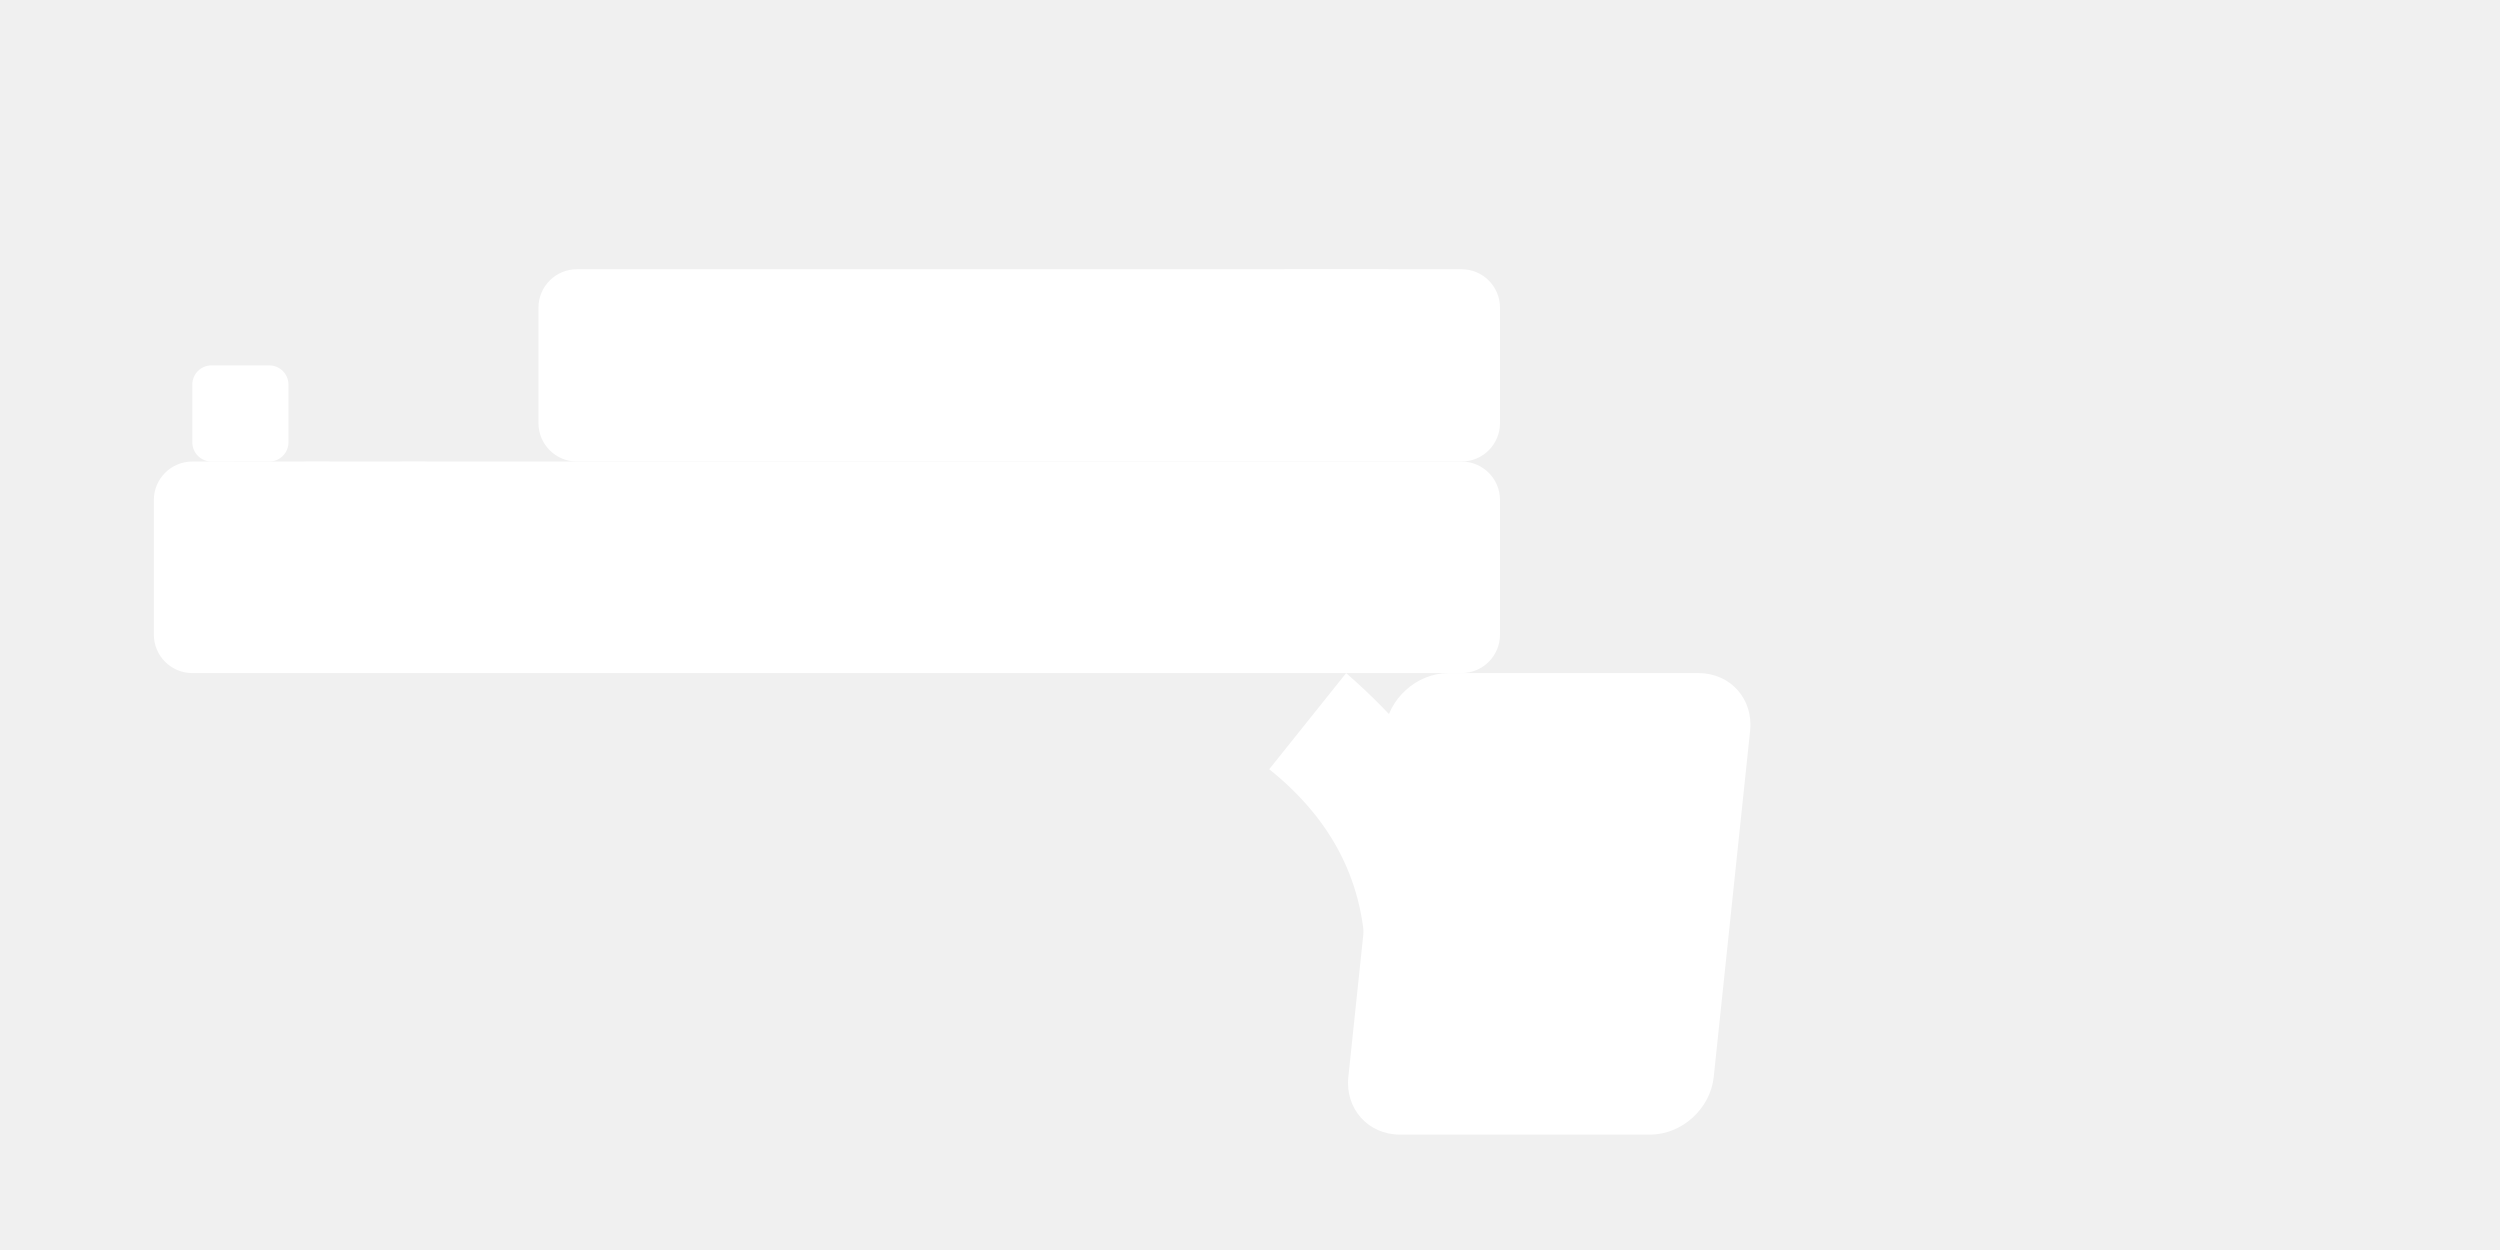
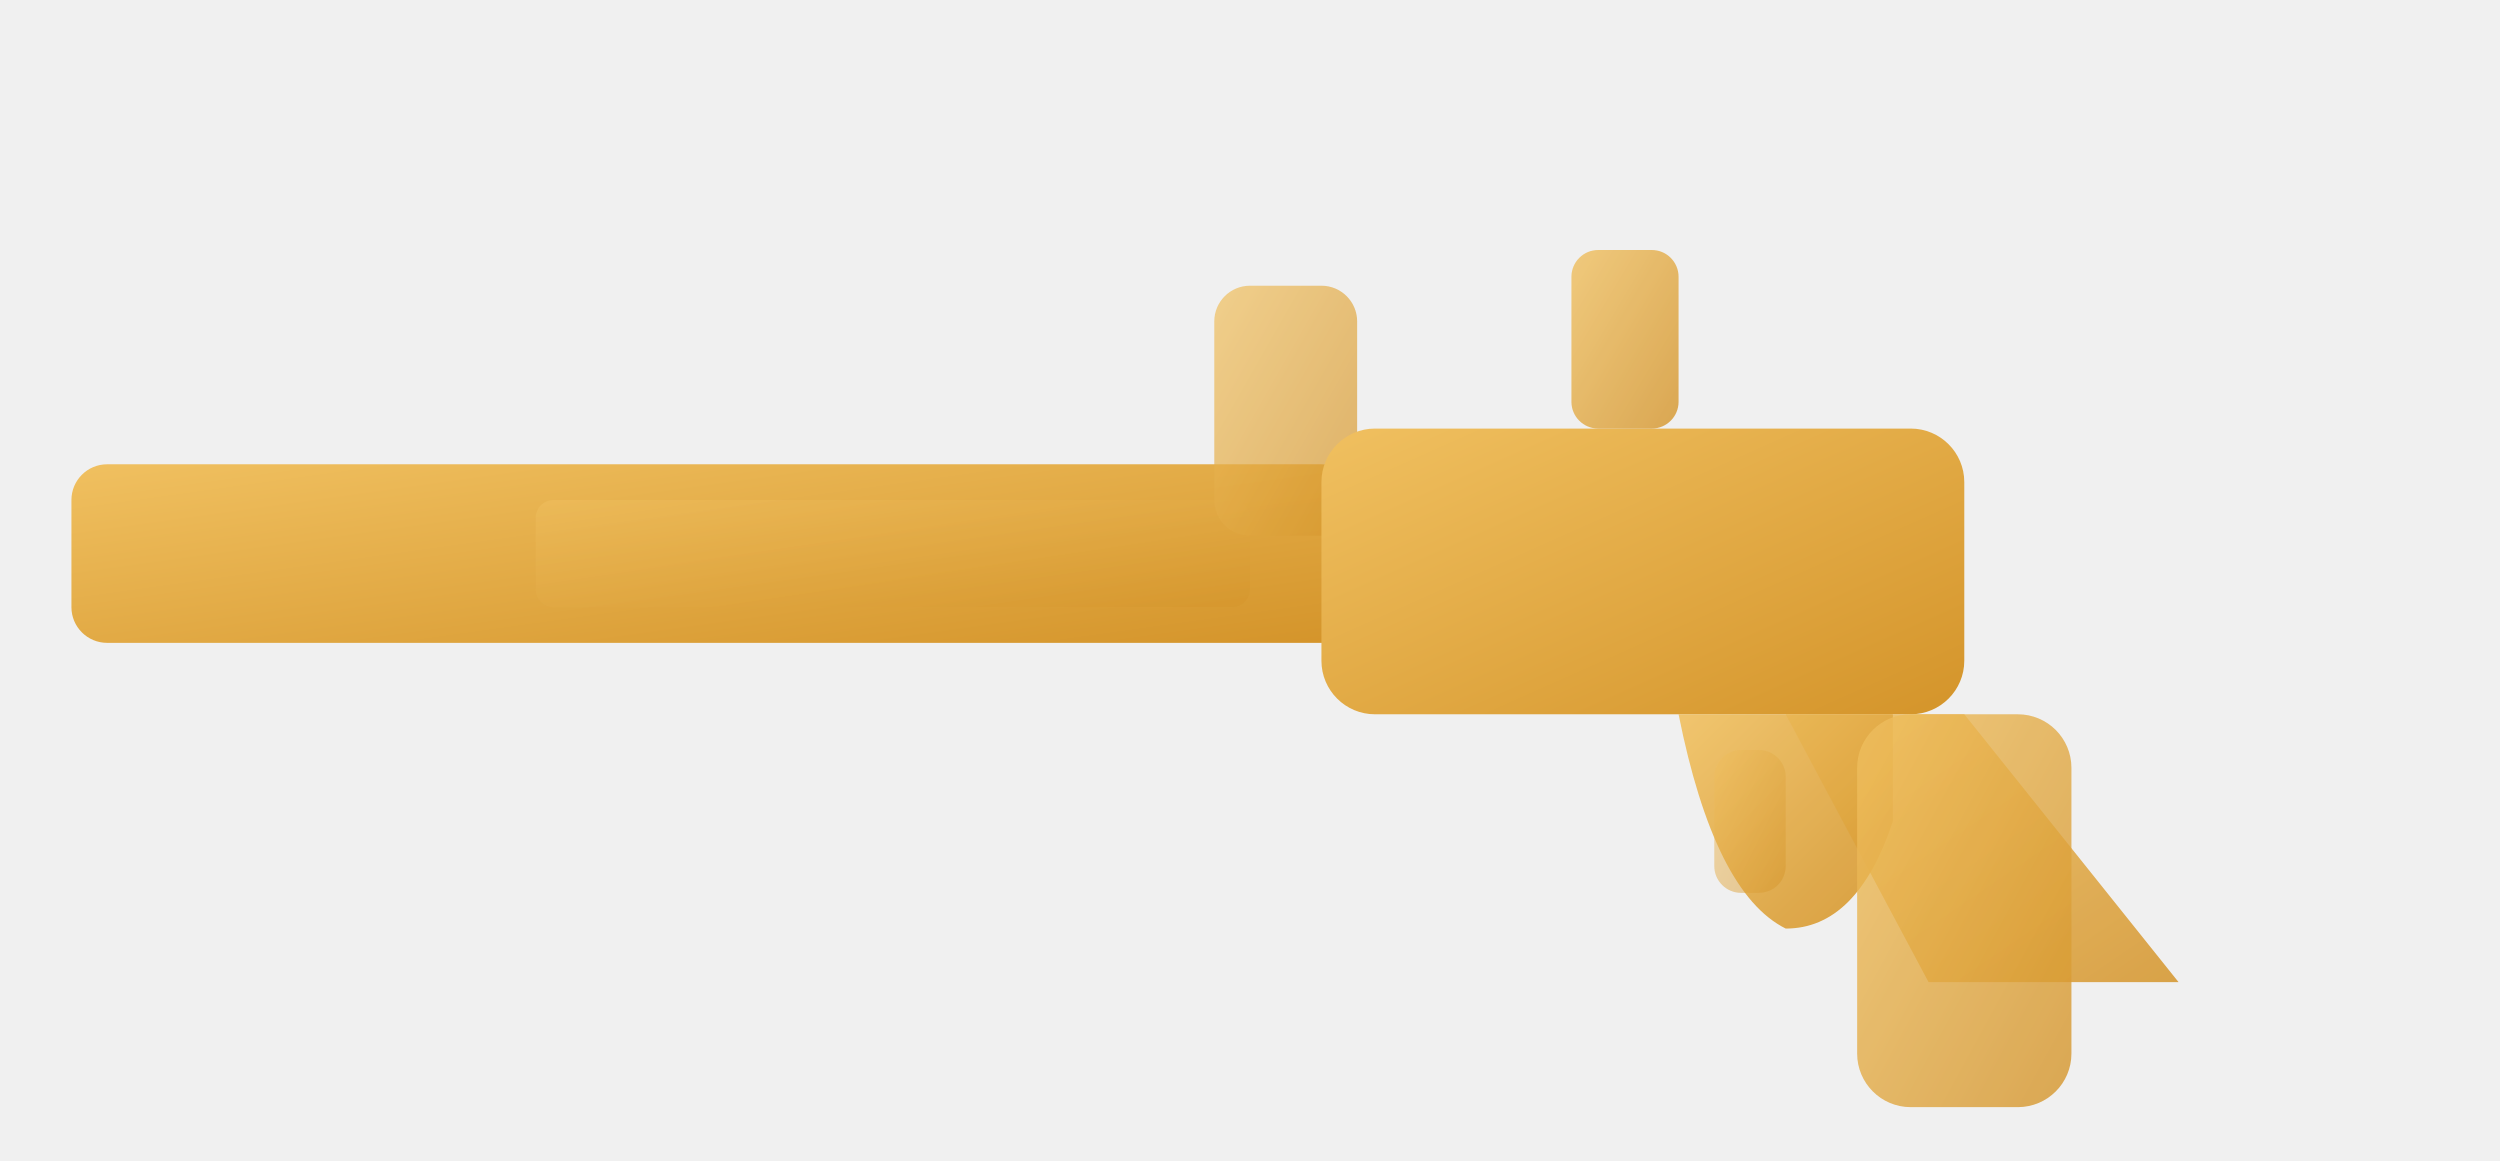
- <svg xmlns="http://www.w3.org/2000/svg" viewBox="0 0 130 65">
-   <g fill="white">
-     <rect x="8" y="24" width="70" height="11" rx="2" />
-     <rect x="28" y="14" width="50" height="10" rx="2" />
-     <rect x="76" y="35" width="19" height="24" rx="3" transform="skewX(-6)" />
-     <path d="M70 35 Q78 42 78 50 L71 50 Q71 44 66 40Z" />
-     <rect x="10" y="24" width="3" height="11" rx="1" opacity="0.5" />
-     <rect x="15" y="24" width="3" height="11" rx="1" opacity="0.5" />
-     <rect x="20" y="24" width="3" height="11" rx="1" opacity="0.5" />
-     <rect x="10" y="19" width="5" height="5" rx="1" />
-     <rect x="66" y="14" width="7" height="4" rx="1" />
+ <svg xmlns="http://www.w3.org/2000/svg" viewBox="0 0 140 65">
+   <defs>
+     <linearGradient id="de-grad" x1="0%" y1="0%" x2="100%" y2="100%">
+       <stop offset="0%" stop-color="#F0C060" />
+       <stop offset="100%" stop-color="#D4942A" />
+     </linearGradient>
+   </defs>
+   <g fill="url(#de-grad)">
+     <rect x="4" y="26" width="72" height="10" rx="2" />
+     <rect x="30" y="28" width="40" height="6" rx="1" opacity="0.5" />
+     <rect x="68" y="16" width="8" height="14" rx="2" opacity="0.7" />
+     <rect x="74" y="24" width="36" height="16" rx="3" />
+     <rect x="88" y="14" width="6" height="10" rx="1.5" opacity="0.8" />
+     <path d="M100 40 L110 40 L122 55 L108 55Z" opacity="0.85" />
+     <path d="M94 40 Q96 50 100 52 Q104 52 106 46 L106 40Z" opacity="0.9" />
+     <rect x="104" y="40" width="12" height="22" rx="3" opacity="0.8" />
+     <rect x="96" y="42" width="4" height="8" rx="1.5" opacity="0.5" />
  </g>
</svg>
